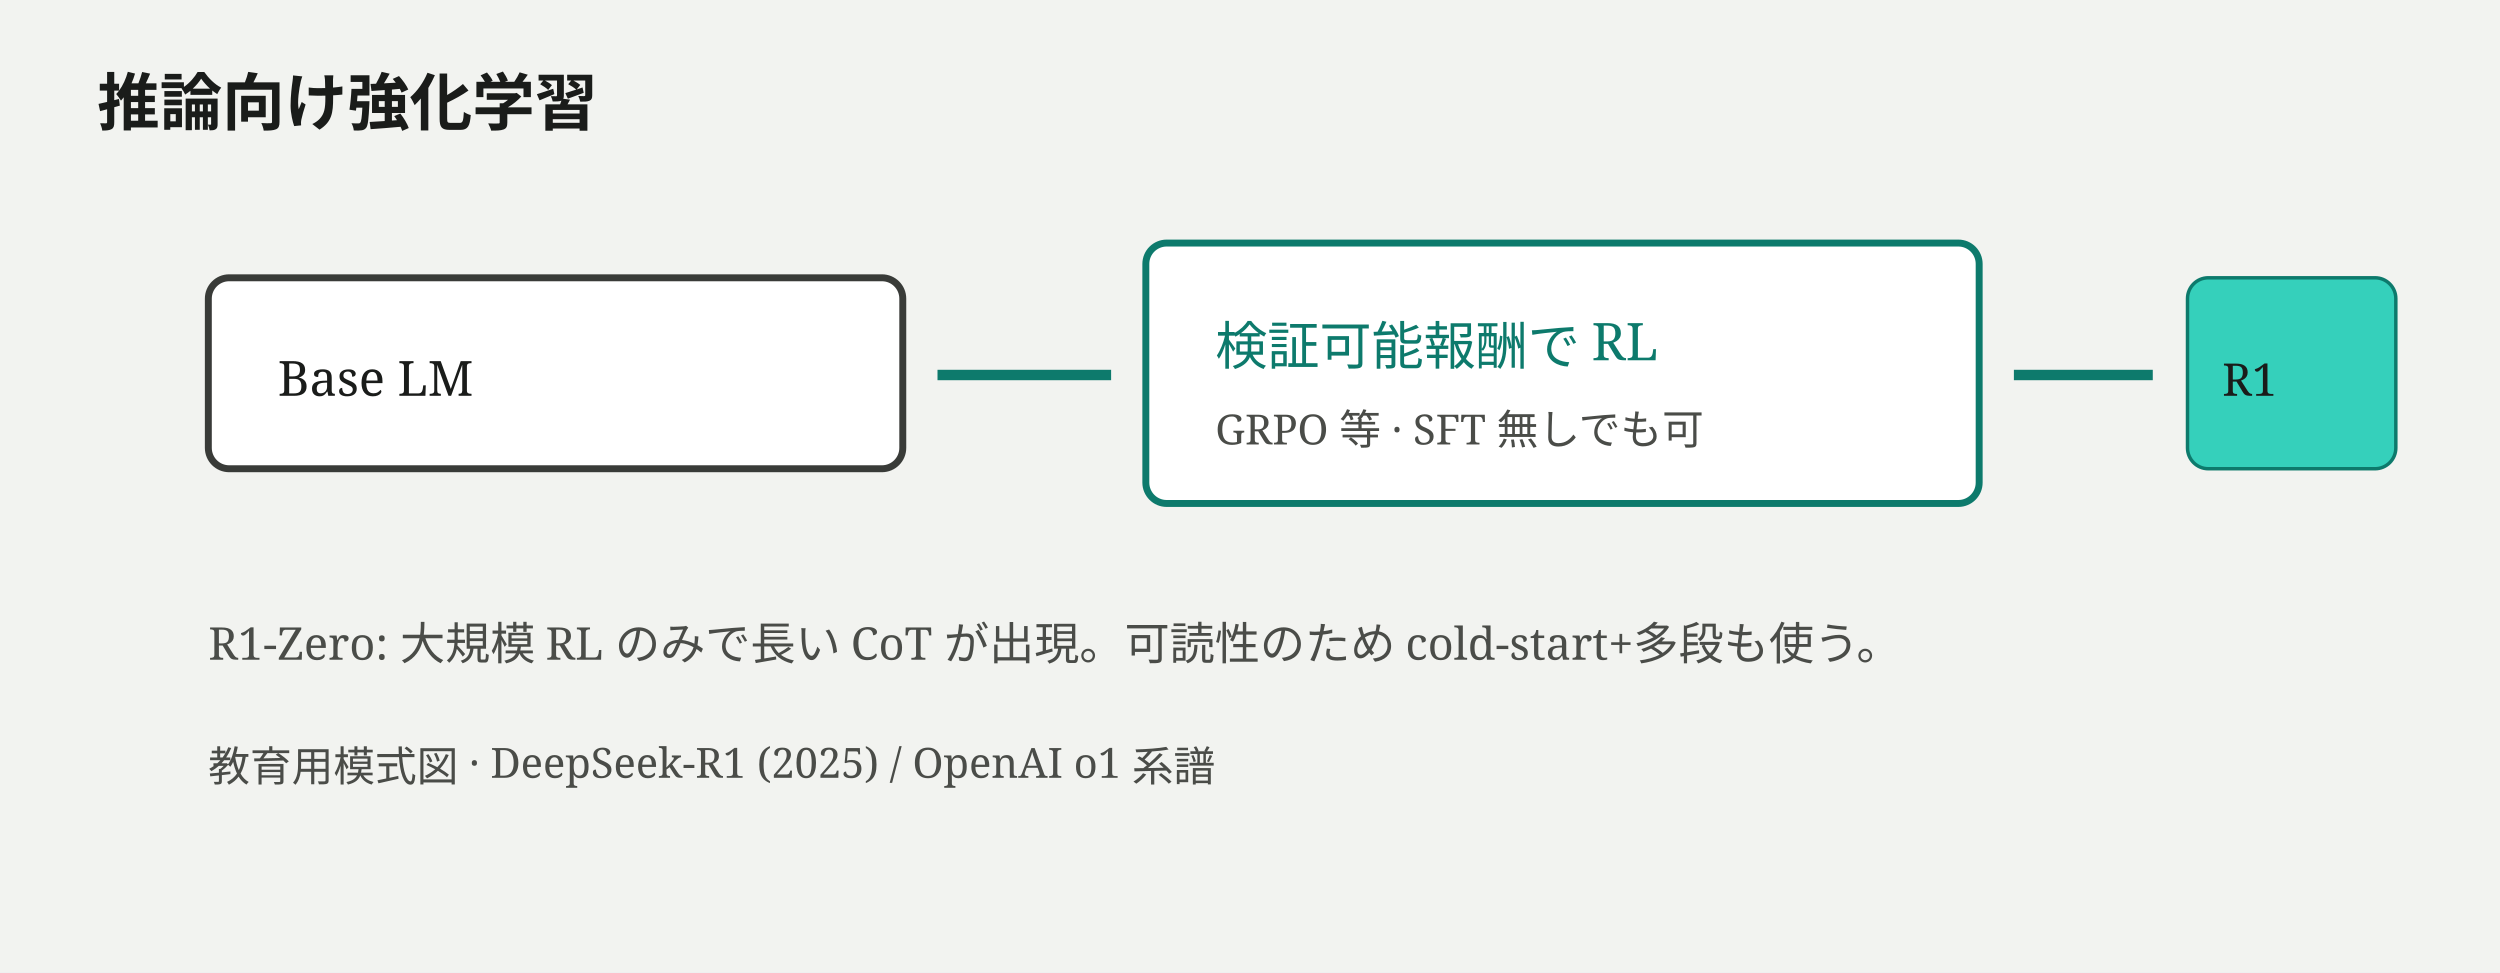
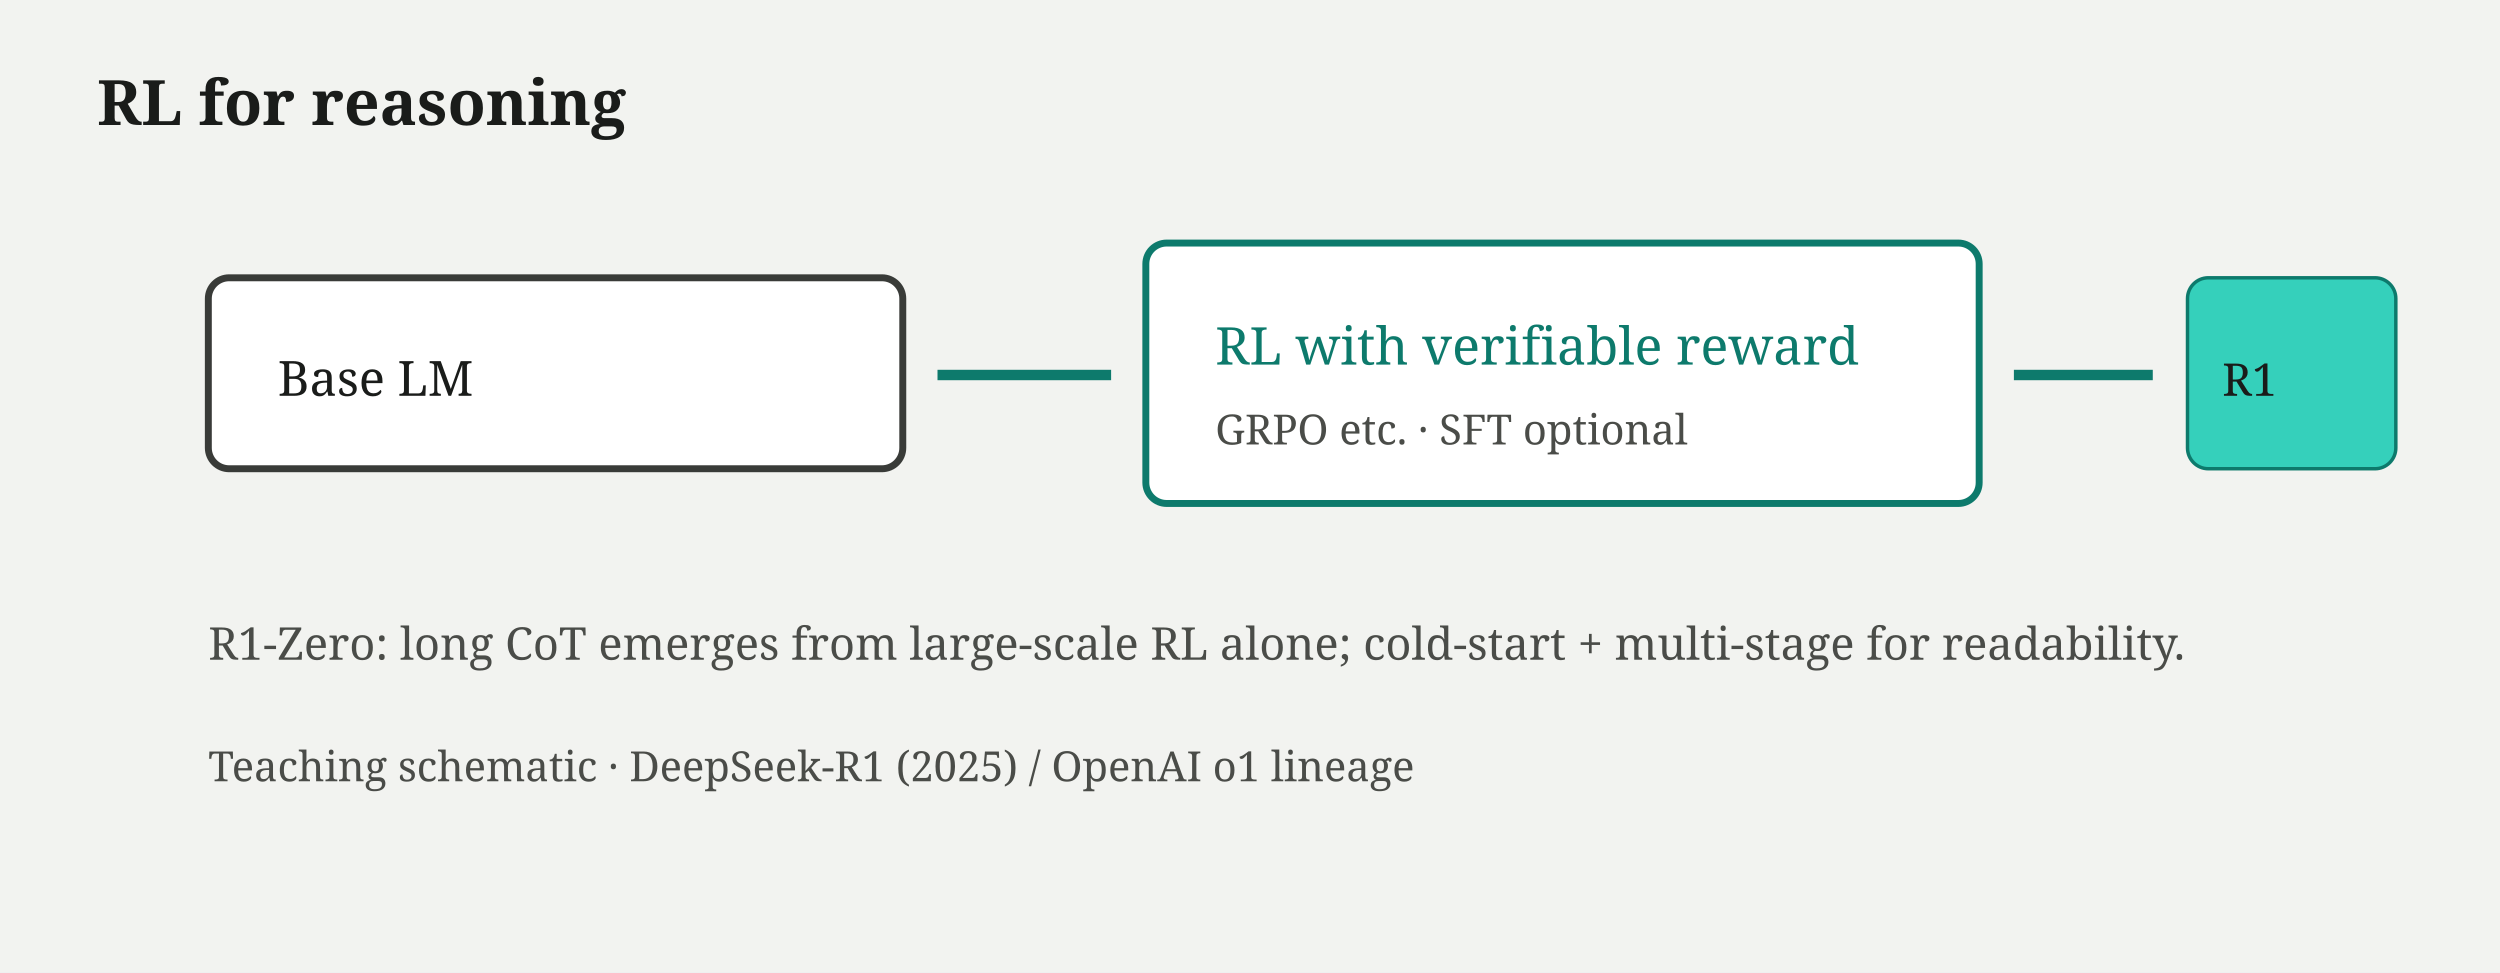
- <svg xmlns="http://www.w3.org/2000/svg" width="720" height="280" viewBox="0 0 720 280" role="img" aria-label="推論向け強化学習">
+ <svg xmlns="http://www.w3.org/2000/svg" width="720" height="280" viewBox="0 0 720 280" role="img" aria-label="RL for reasoning">
  <rect width="720" height="280" fill="#f2f3f0" />
-   <text x="28" y="36" fill="#1a1c1a" font-family="Georgia, serif" font-size="18" font-weight="600">推論向け強化学習</text>
+   <text x="28" y="36" fill="#1a1c1a" font-family="Georgia, serif" font-size="18" font-weight="600">RL for reasoning</text>
  <rect x="60" y="80" width="200" height="55" rx="6" fill="#fff" stroke="#393b38" stroke-width="2" />
  <text x="80" y="114" fill="#1a1c1a" font-family="Georgia, serif" font-size="14">Base LM</text>
  <path d="M270 108 H320" stroke="#0d7a6c" stroke-width="3" />
  <rect x="330" y="70" width="240" height="75" rx="6" fill="#fff" stroke="#0d7a6c" stroke-width="2" />
-   <text x="350" y="105" fill="#0d7a6c" font-family="Georgia, serif" font-size="15">検証可能報酬で RL</text>
-   <text x="350" y="128" fill="#4a4c48" font-family="Georgia, serif" font-size="12">GRPO 等 · SFT 無しでも可</text>
+   <text x="350" y="105" fill="#0d7a6c" font-family="Georgia, serif" font-size="15">RL with verifiable reward</text>
+   <text x="350" y="128" fill="#4a4c48" font-family="Georgia, serif" font-size="12">GRPO etc. · SFT optional</text>
  <path d="M580 108 H620" stroke="#0d7a6c" stroke-width="3" />
  <rect x="630" y="80" width="60" height="55" rx="6" fill="#35d0bb" stroke="#0d7a6c" />
  <text x="640" y="114" fill="#1a1c1a" font-family="Georgia, serif" font-size="13">R1</text>
-   <text x="60" y="190" fill="#4a4c48" font-family="Georgia, serif" font-size="13">R1-Zero: 大規模 RL のみで長い CoT が出現。可読性のため cold-start+多段も使う。</text>
-   <text x="60" y="225" fill="#4a4c48" font-family="Georgia, serif" font-size="12">教育用模式図 · DeepSeek-R1 (2025) / OpenAI o1 系譜</text>
+   <text x="60" y="190" fill="#4a4c48" font-family="Georgia, serif" font-size="13">R1-Zero: long CoT emerges from large-scale RL alone; cold-start + multi-stage for readability.</text>
+   <text x="60" y="225" fill="#4a4c48" font-family="Georgia, serif" font-size="12">Teaching schematic · DeepSeek-R1 (2025) / OpenAI o1 lineage</text>
</svg>
